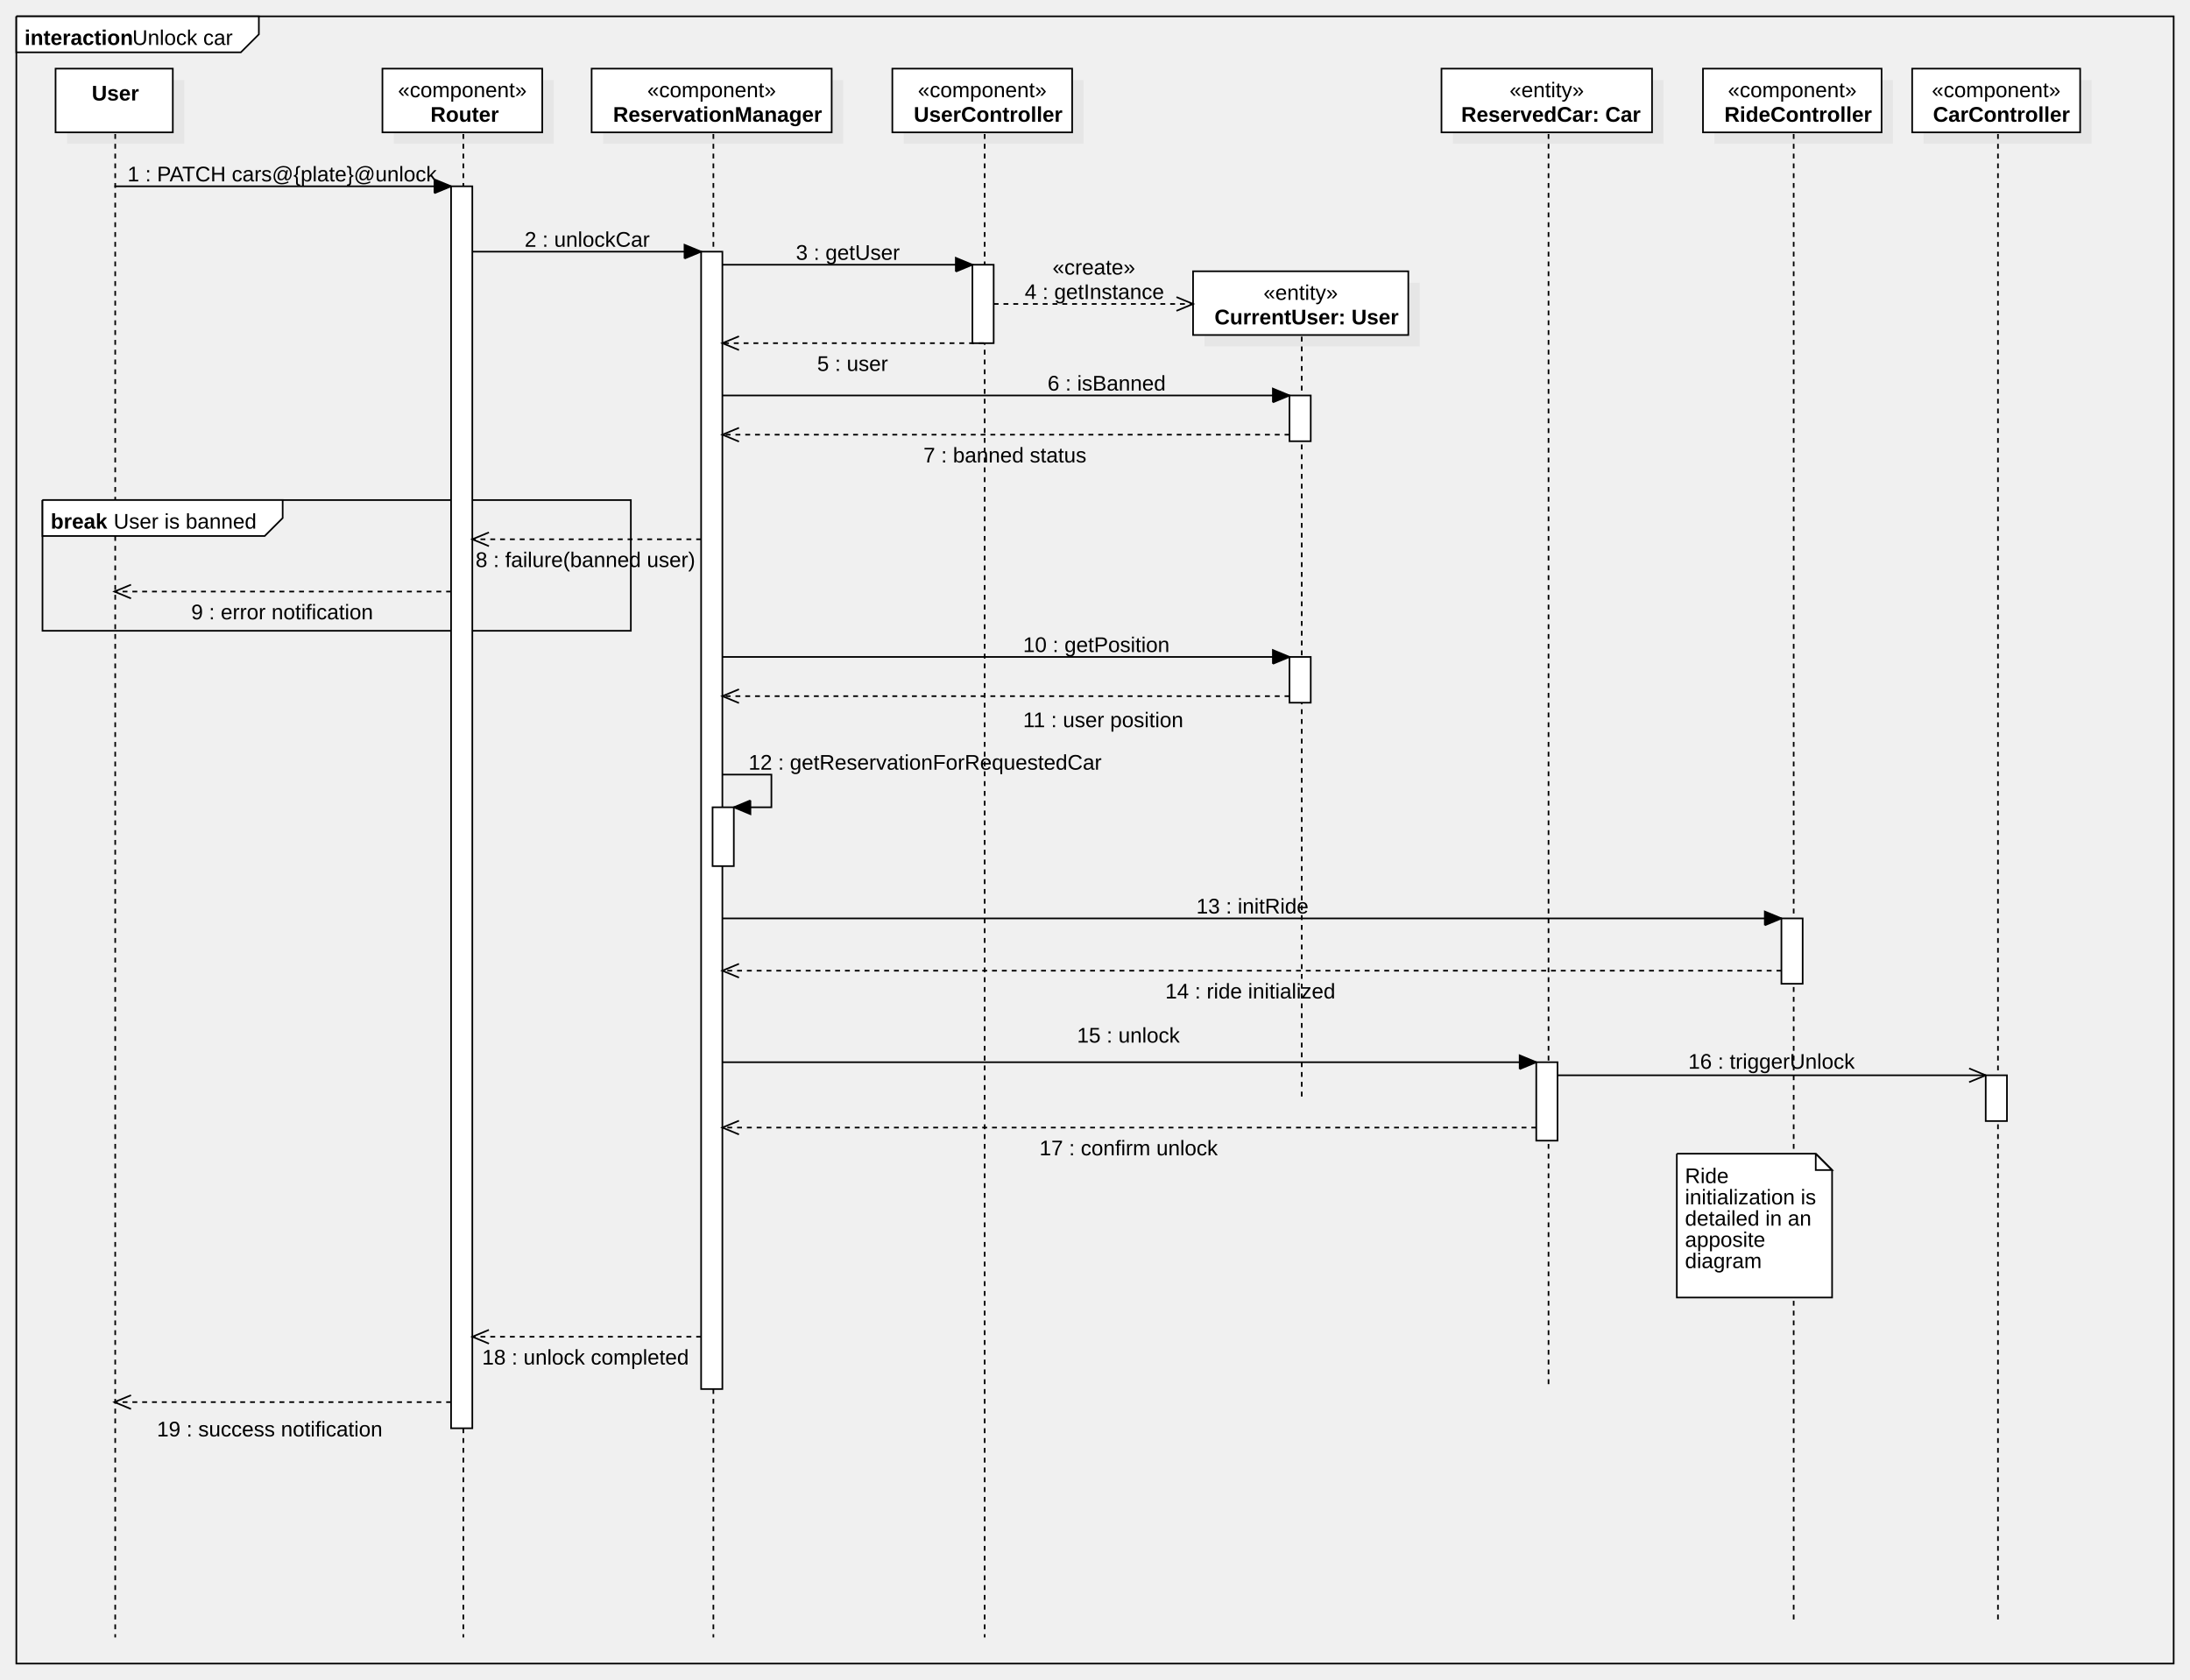
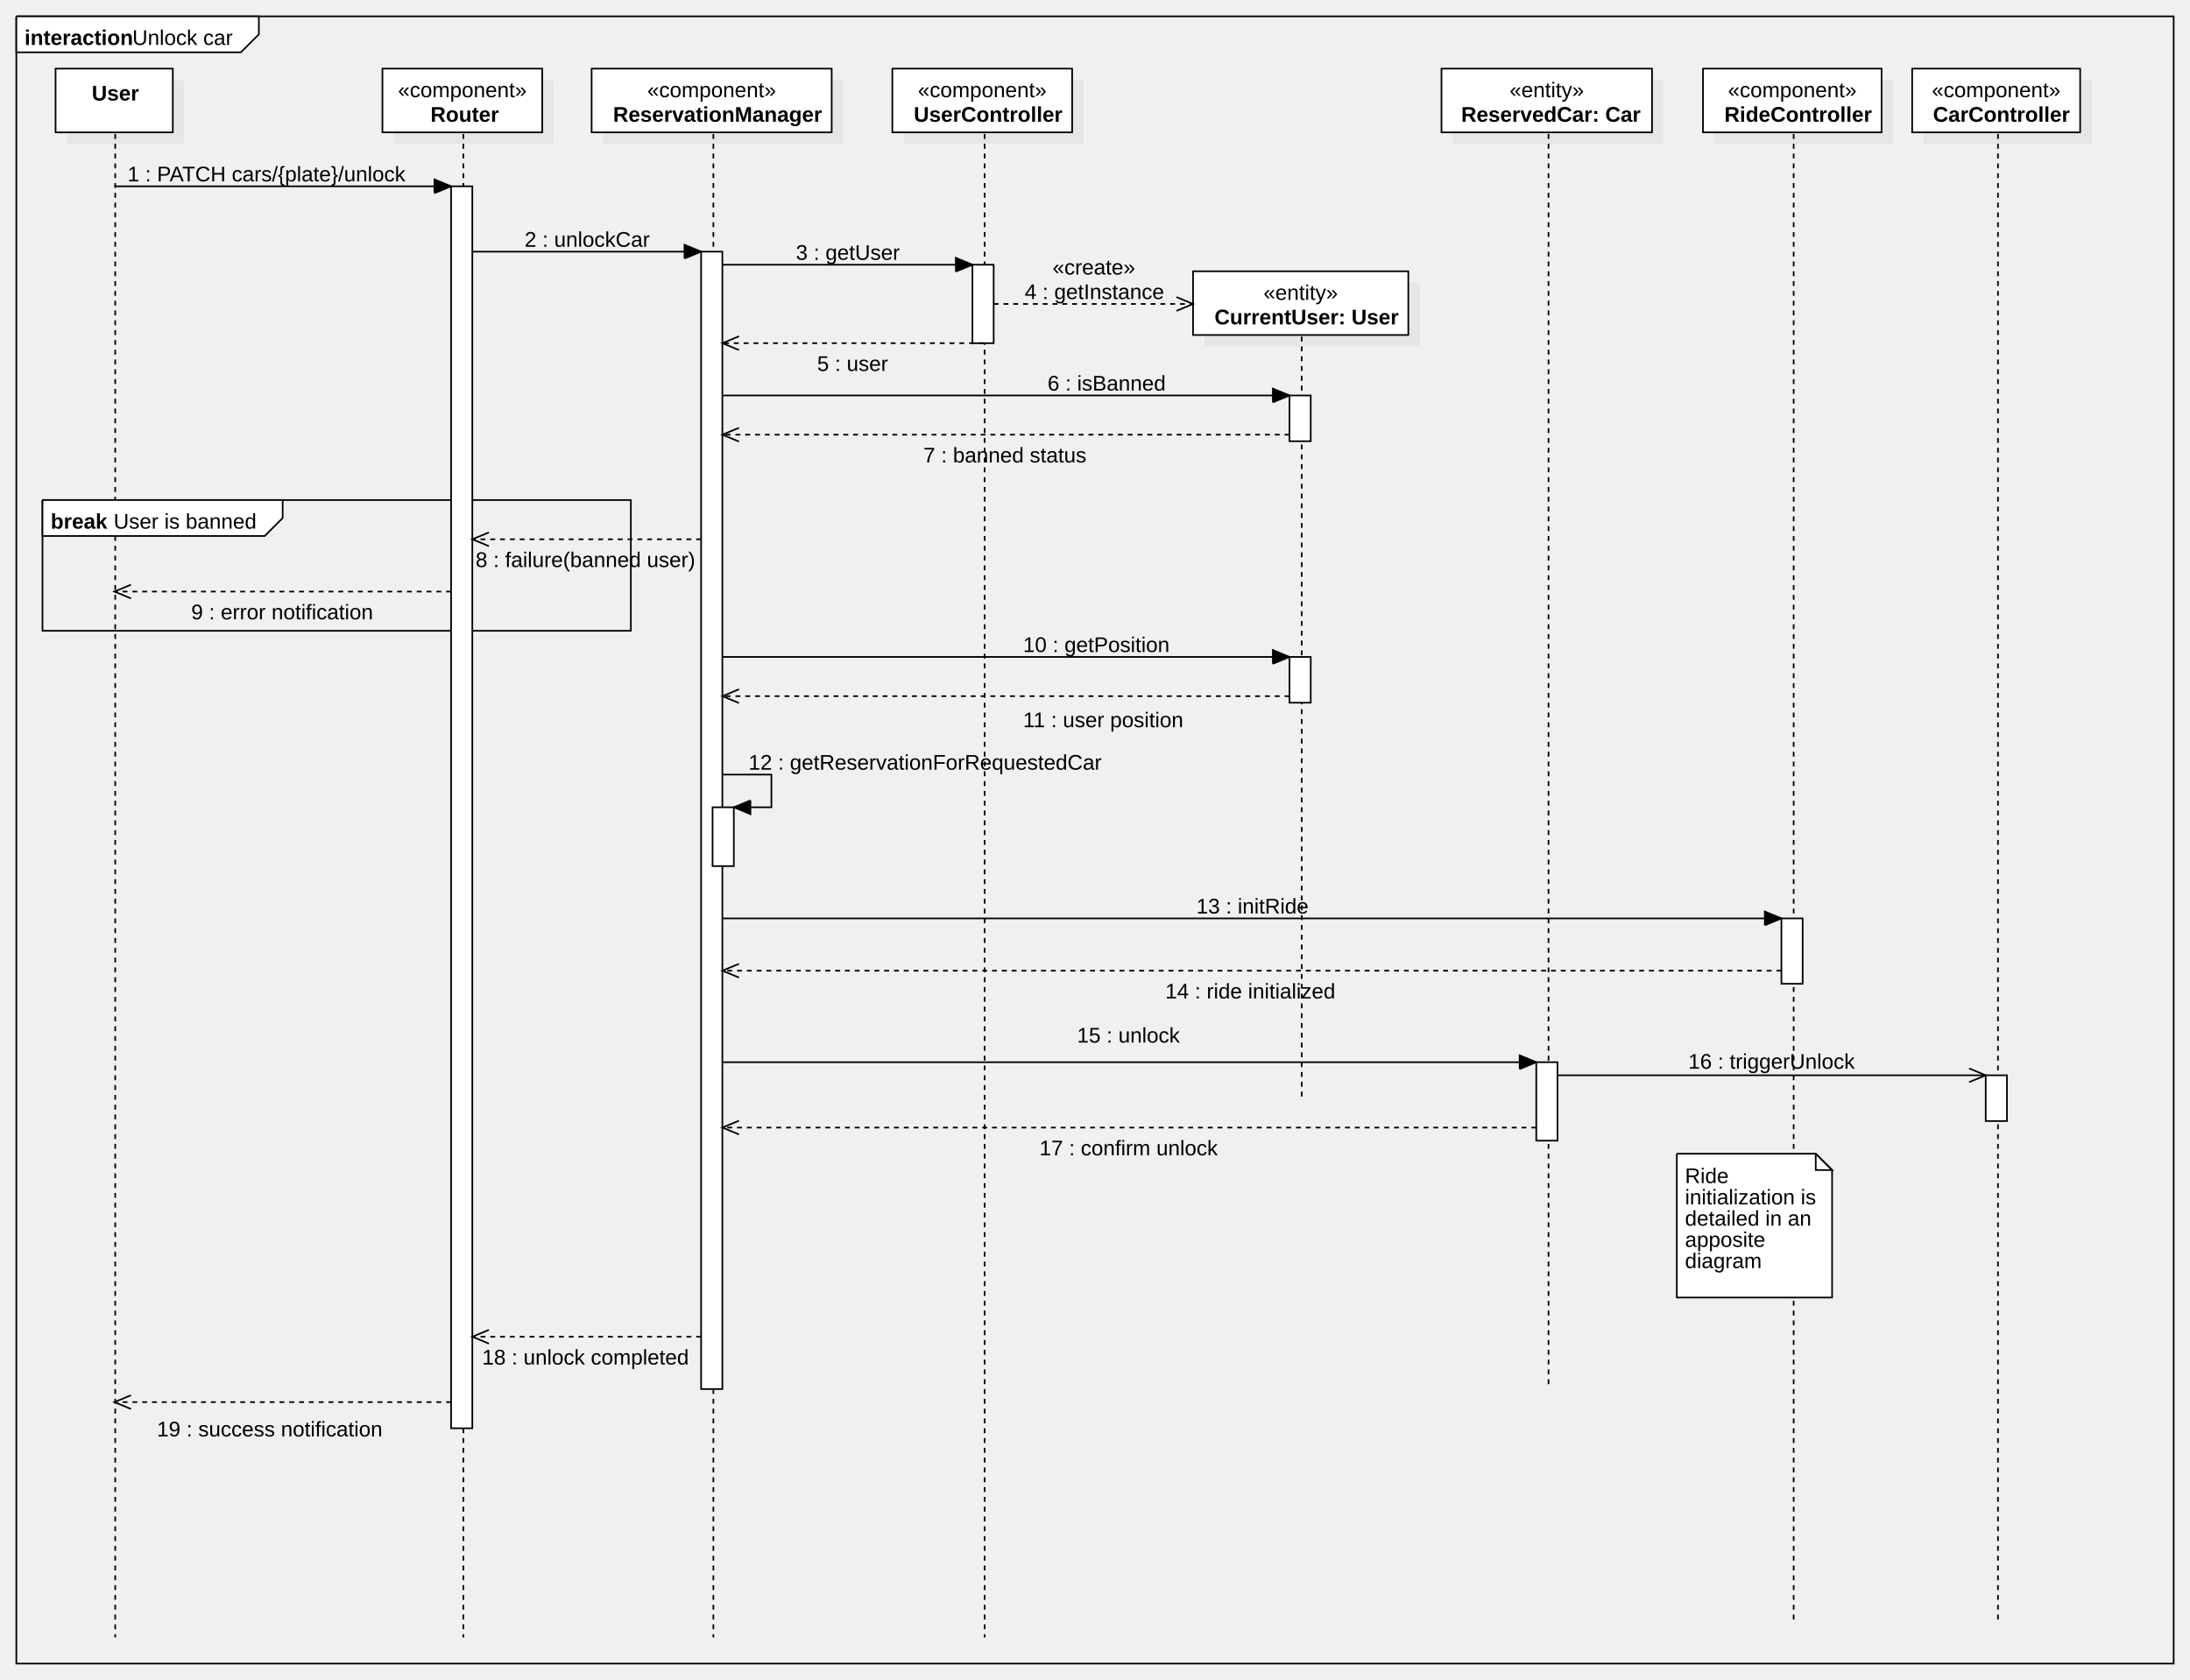
<svg xmlns="http://www.w3.org/2000/svg" version="1.1" width="1340" height="1028">
  <defs />
  <g>
    <g transform="translate(2,2) scale(1,1)">
      <path fill="none" stroke="#000000" d="M 8 8 L 1328 8 L 1328 1016 L 8 1016 L 8 8" stroke-miterlimit="10" />
    </g>
    <g transform="translate(2,2) scale(1,1)">
      <path fill="#ffffff" stroke="none" d="M 8 8 L 8 30 L 145.386 30 L 156.386 19 L 156.386 8 L 8 8" />
    </g>
    <g transform="translate(2,2) scale(1,1)">
      <path fill="none" stroke="#000000" d="M 8 8 L 8 30 L 145.386 30 L 156.386 19 L 156.386 8 L 8 8 L 8 8" stroke-miterlimit="10" />
    </g>
    <g transform="translate(2,2) scale(1,1)">
      <g>
        <path fill="none" stroke="none" />
        <text fill="#000000" stroke="none" font-family="Arial" font-size="13px" font-style="normal" font-weight="normal" text-decoration="none" x="78.979" y="25.5">Unlock car</text>
      </g>
    </g>
    <g transform="translate(2,2) scale(1,1)">
      <g>
        <path fill="none" stroke="none" />
        <text fill="#000000" stroke="none" font-family="Arial" font-size="13px" font-style="normal" font-weight="bold" text-decoration="none" x="13" y="25.5">interaction</text>
      </g>
    </g>
    <g transform="translate(2,2) scale(1,1)">
      <rect fill="#C0C0C0" stroke="none" x="39" y="47" width="71.736" height="39" opacity="0.2" />
    </g>
    <g transform="translate(2,2) scale(1,1)">
      <rect fill="#ffffff" stroke="none" x="32" y="40" width="71.736" height="39" />
    </g>
    <g transform="translate(2,2) scale(1,1)">
      <path fill="none" stroke="#000000" d="M 32 40 L 103.736 40 L 103.736 79 L 32 79 L 32 40 Z Z" stroke-miterlimit="10" />
    </g>
    <g transform="translate(2,2) scale(1,1)">
      <g>
        <path fill="none" stroke="none" />
        <text fill="#000000" stroke="none" font-family="Arial" font-size="13px" font-style="normal" font-weight="bold" text-decoration="none" x="54.145" y="59.5">User</text>
      </g>
    </g>
    <g transform="translate(2,2) scale(1,1)">
      <path fill="none" stroke="#000000" d="M 68.5 80 L 68.5 1000" stroke-miterlimit="10" stroke-dasharray="3" />
    </g>
    <g transform="translate(2,2) scale(1,1)">
      <rect fill="#C0C0C0" stroke="none" x="367" y="47" width="146.88" height="39" opacity="0.2" />
    </g>
    <g transform="translate(2,2) scale(1,1)">
      <rect fill="#ffffff" stroke="none" x="360" y="40" width="146.88" height="39" />
    </g>
    <g transform="translate(2,2) scale(1,1)">
      <path fill="none" stroke="#000000" d="M 360 40 L 506.88 40 L 506.88 79 L 360 79 L 360 40 Z Z" stroke-miterlimit="10" />
    </g>
    <g transform="translate(2,2) scale(1,1)">
      <g>
        <path fill="none" stroke="none" />
        <text fill="#000000" stroke="none" font-family="Arial" font-size="13px" font-style="normal" font-weight="normal" text-decoration="none" x="394.05" y="57.5">«component»</text>
      </g>
    </g>
    <g transform="translate(2,2) scale(1,1)">
      <g>
        <path fill="none" stroke="none" />
        <text fill="#000000" stroke="none" font-family="Arial" font-size="13px" font-style="normal" font-weight="bold" text-decoration="none" x="373.102" y="72.5">ReservationManager</text>
      </g>
    </g>
    <g transform="translate(2,2) scale(1,1)">
      <path fill="none" stroke="#000000" d="M 434.5 80 L 434.5 1000" stroke-miterlimit="10" stroke-dasharray="3" />
    </g>
    <g transform="translate(2,2) scale(1,1)">
      <rect fill="#C0C0C0" stroke="none" x="551" y="47" width="110.019" height="39" opacity="0.2" />
    </g>
    <g transform="translate(2,2) scale(1,1)">
      <rect fill="#ffffff" stroke="none" x="544" y="40" width="110.019" height="39" />
    </g>
    <g transform="translate(2,2) scale(1,1)">
      <path fill="none" stroke="#000000" d="M 544 40 L 654.019 40 L 654.019 79 L 544 79 L 544 40 Z Z" stroke-miterlimit="10" />
    </g>
    <g transform="translate(2,2) scale(1,1)">
      <g>
        <path fill="none" stroke="none" />
        <text fill="#000000" stroke="none" font-family="Arial" font-size="13px" font-style="normal" font-weight="normal" text-decoration="none" x="559.619" y="57.5">«component»</text>
      </g>
    </g>
    <g transform="translate(2,2) scale(1,1)">
      <g>
        <path fill="none" stroke="none" />
        <text fill="#000000" stroke="none" font-family="Arial" font-size="13px" font-style="normal" font-weight="bold" text-decoration="none" x="557.109" y="72.5">UserController</text>
      </g>
    </g>
    <g transform="translate(2,2) scale(1,1)">
      <path fill="none" stroke="#000000" d="M 600.5 80 L 600.5 1000" stroke-miterlimit="10" stroke-dasharray="3" />
    </g>
    <g transform="translate(2,2) scale(1,1)">
      <rect fill="#C0C0C0" stroke="none" x="1175" y="47" width="102.789" height="39" opacity="0.2" />
    </g>
    <g transform="translate(2,2) scale(1,1)">
      <rect fill="#ffffff" stroke="none" x="1168" y="40" width="102.789" height="39" />
    </g>
    <g transform="translate(2,2) scale(1,1)">
      <path fill="none" stroke="#000000" d="M 1168 40 L 1270.789 40 L 1270.789 79 L 1168 79 L 1168 40 Z Z" stroke-miterlimit="10" />
    </g>
    <g transform="translate(2,2) scale(1,1)">
      <g>
        <path fill="none" stroke="none" />
        <text fill="#000000" stroke="none" font-family="Arial" font-size="13px" font-style="normal" font-weight="normal" text-decoration="none" x="1180.004" y="57.5">«component»</text>
      </g>
    </g>
    <g transform="translate(2,2) scale(1,1)">
      <g>
        <path fill="none" stroke="none" />
        <text fill="#000000" stroke="none" font-family="Arial" font-size="13px" font-style="normal" font-weight="bold" text-decoration="none" x="1180.744" y="72.5">CarController</text>
      </g>
    </g>
    <g transform="translate(2,2) scale(1,1)">
      <path fill="none" stroke="#000000" d="M 1220.5 80 L 1220.5 992" stroke-miterlimit="10" stroke-dasharray="3" />
    </g>
    <g transform="translate(2,2) scale(1,1)">
      <rect fill="#C0C0C0" stroke="none" x="239" y="47" width="97.781" height="39" opacity="0.2" />
    </g>
    <g transform="translate(2,2) scale(1,1)">
      <rect fill="#ffffff" stroke="none" x="232" y="40" width="97.781" height="39" />
    </g>
    <g transform="translate(2,2) scale(1,1)">
      <path fill="none" stroke="#000000" d="M 232 40 L 329.781 40 L 329.781 79 L 232 79 L 232 40 Z Z" stroke-miterlimit="10" />
    </g>
    <g transform="translate(2,2) scale(1,1)">
      <g>
        <path fill="none" stroke="none" />
        <text fill="#000000" stroke="none" font-family="Arial" font-size="13px" font-style="normal" font-weight="normal" text-decoration="none" x="241.5" y="57.5">«component»</text>
      </g>
    </g>
    <g transform="translate(2,2) scale(1,1)">
      <g>
        <path fill="none" stroke="none" />
        <text fill="#000000" stroke="none" font-family="Arial" font-size="13px" font-style="normal" font-weight="bold" text-decoration="none" x="261.381" y="72.5">Router</text>
      </g>
    </g>
    <g transform="translate(2,2) scale(1,1)">
      <path fill="none" stroke="#000000" d="M 281.5 80 L 281.5 1000" stroke-miterlimit="10" stroke-dasharray="3" />
    </g>
    <g transform="translate(2,2) scale(1,1)">
      <rect fill="#C0C0C0" stroke="none" x="735" y="171" width="131.703" height="39" opacity="0.2" />
    </g>
    <g transform="translate(2,2) scale(1,1)">
      <rect fill="#ffffff" stroke="none" x="728" y="164" width="131.703" height="39" />
    </g>
    <g transform="translate(2,2) scale(1,1)">
      <path fill="none" stroke="#000000" d="M 728 164 L 859.703 164 L 859.703 203 L 728 203 L 728 164 Z Z" stroke-miterlimit="10" />
    </g>
    <g transform="translate(2,2) scale(1,1)">
      <g>
        <path fill="none" stroke="none" />
        <text fill="#000000" stroke="none" font-family="Arial" font-size="13px" font-style="normal" font-weight="normal" text-decoration="none" x="771.085" y="181.5">«entity»</text>
      </g>
    </g>
    <g transform="translate(2,2) scale(1,1)">
      <g>
        <path fill="none" stroke="none" />
        <text fill="#000000" stroke="none" font-family="Arial" font-size="13px" font-style="normal" font-weight="bold" text-decoration="none" x="741.118" y="196.5">CurrentUser: User</text>
      </g>
    </g>
    <g transform="translate(2,2) scale(1,1)">
      <path fill="none" stroke="#000000" d="M 794.5 204 L 794.5 672" stroke-miterlimit="10" stroke-dasharray="3" />
    </g>
    <g transform="translate(2,2) scale(1,1)">
      <path fill="none" stroke="#000000" d="M 24 304 L 384 304 L 384 384 L 24 384 L 24 304" stroke-miterlimit="10" />
    </g>
    <g transform="translate(2,2) scale(1,1)">
      <path fill="#ffffff" stroke="none" d="M 24 304 L 24 326 L 159.958 326 L 170.958 315 L 170.958 304 L 24 304" />
    </g>
    <g transform="translate(2,2) scale(1,1)">
      <path fill="none" stroke="#000000" d="M 24 304 L 24 326 L 159.958 326 L 170.958 315 L 170.958 304 L 24 304 L 24 304" stroke-miterlimit="10" />
    </g>
    <g transform="translate(2,2) scale(1,1)">
      <g>
        <path fill="none" stroke="none" />
        <text fill="#000000" stroke="none" font-family="Arial" font-size="13px" font-style="normal" font-weight="normal" text-decoration="none" x="67.519" y="321.5">User is banned</text>
      </g>
    </g>
    <g transform="translate(2,2) scale(1,1)">
      <g>
        <path fill="none" stroke="none" />
        <text fill="#000000" stroke="none" font-family="Arial" font-size="13px" font-style="normal" font-weight="bold" text-decoration="none" x="29" y="321.5">break</text>
      </g>
    </g>
    <g transform="translate(2,2) scale(1,1)">
      <rect fill="#C0C0C0" stroke="none" x="887" y="47" width="128.833" height="39" opacity="0.2" />
    </g>
    <g transform="translate(2,2) scale(1,1)">
      <rect fill="#ffffff" stroke="none" x="880" y="40" width="128.833" height="39" />
    </g>
    <g transform="translate(2,2) scale(1,1)">
      <path fill="none" stroke="#000000" d="M 880 40 L 1008.833 40 L 1008.833 79 L 880 79 L 880 40 Z Z" stroke-miterlimit="10" />
    </g>
    <g transform="translate(2,2) scale(1,1)">
      <g>
        <path fill="none" stroke="none" />
        <text fill="#000000" stroke="none" font-family="Arial" font-size="13px" font-style="normal" font-weight="normal" text-decoration="none" x="921.651" y="57.5">«entity»</text>
      </g>
    </g>
    <g transform="translate(2,2) scale(1,1)">
      <g>
        <path fill="none" stroke="none" />
        <text fill="#000000" stroke="none" font-family="Arial" font-size="13px" font-style="normal" font-weight="bold" text-decoration="none" x="892.039" y="72.5">ReservedCar: Car</text>
      </g>
    </g>
    <g transform="translate(2,2) scale(1,1)">
      <path fill="none" stroke="#000000" d="M 945.5 80 L 945.5 846" stroke-miterlimit="10" stroke-dasharray="3" />
    </g>
    <g transform="translate(2,2) scale(1,1)">
      <rect fill="#C0C0C0" stroke="none" x="1047" y="47" width="109.283" height="39" opacity="0.2" />
    </g>
    <g transform="translate(2,2) scale(1,1)">
      <rect fill="#ffffff" stroke="none" x="1040" y="40" width="109.283" height="39" />
    </g>
    <g transform="translate(2,2) scale(1,1)">
      <path fill="none" stroke="#000000" d="M 1040 40 L 1149.283 40 L 1149.283 79 L 1040 79 L 1040 40 Z Z" stroke-miterlimit="10" />
    </g>
    <g transform="translate(2,2) scale(1,1)">
      <g>
        <path fill="none" stroke="none" />
        <text fill="#000000" stroke="none" font-family="Arial" font-size="13px" font-style="normal" font-weight="normal" text-decoration="none" x="1055.251" y="57.5">«component»</text>
      </g>
    </g>
    <g transform="translate(2,2) scale(1,1)">
      <g>
        <path fill="none" stroke="none" />
        <text fill="#000000" stroke="none" font-family="Arial" font-size="13px" font-style="normal" font-weight="bold" text-decoration="none" x="1053.096" y="72.5">RideController</text>
      </g>
    </g>
    <g transform="translate(2,2) scale(1,1)">
      <path fill="none" stroke="#000000" d="M 1095.5 80 L 1095.5 992" stroke-miterlimit="10" stroke-dasharray="3" />
    </g>
    <g transform="translate(2,2) scale(1,1)">
      <path fill="#ffffff" stroke="none" d="M 1024 704 L 1109 704 L 1119 714 L 1119 792 L 1024 792 L 1024 704" />
    </g>
    <g transform="translate(2,2) scale(1,1)">
      <path fill="none" stroke="#000000" d="M 1024 704 L 1109 704 L 1119 714 L 1119 792 L 1024 792 L 1024 704 L 1024 704" stroke-miterlimit="10" />
    </g>
    <g transform="translate(2,2) scale(1,1)">
      <path fill="none" stroke="#000000" d="M 1109 704 L 1109 714 L 1119 714 L 1109 704" stroke-miterlimit="10" />
    </g>
    <g transform="translate(2,2) scale(1,1)">
      <g>
        <path fill="none" stroke="none" />
        <text fill="#000000" stroke="none" font-family="Arial" font-size="13px" font-style="normal" font-weight="normal" text-decoration="none" x="1029" y="722">Ride</text>
        <text fill="#000000" stroke="none" font-family="Arial" font-size="13px" font-style="normal" font-weight="normal" text-decoration="none" x="1029" y="735">initialization is</text>
        <text fill="#000000" stroke="none" font-family="Arial" font-size="13px" font-style="normal" font-weight="normal" text-decoration="none" x="1029" y="748">detailed in an</text>
        <text fill="#000000" stroke="none" font-family="Arial" font-size="13px" font-style="normal" font-weight="normal" text-decoration="none" x="1029" y="761">apposite</text>
        <text fill="#000000" stroke="none" font-family="Arial" font-size="13px" font-style="normal" font-weight="normal" text-decoration="none" x="1029" y="774">diagram</text>
      </g>
    </g>
    <g transform="translate(2,2) scale(1,1)">
      <path fill="none" stroke="#000000" d="M 68 112 L 274 112" stroke-miterlimit="10" />
    </g>
    <g transform="translate(2,2) scale(1,1)">
      <path fill="#000000" stroke="none" d="M 263.837 116.21 L 274 112 L 263.837 107.79" />
    </g>
    <g transform="translate(2,2) scale(1,1)">
      <path fill="none" stroke="#000000" d="M 263.837 116.21 L 274 112 L 263.837 107.79 L 263.837 116.21" stroke-miterlimit="10" />
    </g>
    <g transform="translate(2,2) scale(1,1)">
      <g>
        <path fill="none" stroke="none" />
-         <text fill="#000000" stroke="none" font-family="Arial" font-size="13px" font-style="normal" font-weight="normal" text-decoration="none" x="76" y="109">1 : PATCH cars@{plate}@unlock</text>
+         <text fill="#000000" stroke="none" font-family="Arial" font-size="13px" font-style="normal" font-weight="normal" text-decoration="none" x="76" y="109">1 : PATCH cars/{plate}/unlock</text>
      </g>
    </g>
    <g transform="translate(2,2) scale(1,1)">
      <rect fill="#ffffff" stroke="none" x="274" y="112" width="13" height="760" />
    </g>
    <g transform="translate(2,2) scale(1,1)">
      <path fill="none" stroke="#000000" d="M 274 112 L 287 112 L 287 872 L 274 872 L 274 112 Z Z" stroke-miterlimit="10" />
    </g>
    <g transform="translate(2,2) scale(1,1)">
      <path fill="none" stroke="#000000" d="M 287 152 L 427 152" stroke-miterlimit="10" />
    </g>
    <g transform="translate(2,2) scale(1,1)">
      <path fill="#000000" stroke="none" d="M 416.837 156.21 L 427 152 L 416.837 147.79" />
    </g>
    <g transform="translate(2,2) scale(1,1)">
      <path fill="none" stroke="#000000" d="M 416.837 156.21 L 427 152 L 416.837 147.79 L 416.837 156.21" stroke-miterlimit="10" />
    </g>
    <g transform="translate(2,2) scale(1,1)">
      <g>
        <path fill="none" stroke="none" />
        <text fill="#000000" stroke="none" font-family="Arial" font-size="13px" font-style="normal" font-weight="normal" text-decoration="none" x="319" y="149">2 : unlockCar</text>
      </g>
    </g>
    <g transform="translate(2,2) scale(1,1)">
      <rect fill="#ffffff" stroke="none" x="427" y="152" width="13" height="696" />
    </g>
    <g transform="translate(2,2) scale(1,1)">
      <path fill="none" stroke="#000000" d="M 427 152 L 440 152 L 440 848 L 427 848 L 427 152 Z Z" stroke-miterlimit="10" />
    </g>
    <g transform="translate(2,2) scale(1,1)">
      <path fill="none" stroke="#000000" d="M 440 160 L 593 160" stroke-miterlimit="10" />
    </g>
    <g transform="translate(2,2) scale(1,1)">
      <path fill="#000000" stroke="none" d="M 582.837 164.21 L 593 160 L 582.837 155.79" />
    </g>
    <g transform="translate(2,2) scale(1,1)">
      <path fill="none" stroke="#000000" d="M 582.837 164.21 L 593 160 L 582.837 155.79 L 582.837 164.21" stroke-miterlimit="10" />
    </g>
    <g transform="translate(2,2) scale(1,1)">
      <g>
        <path fill="none" stroke="none" />
        <text fill="#000000" stroke="none" font-family="Arial" font-size="13px" font-style="normal" font-weight="normal" text-decoration="none" x="485" y="157">3 : getUser</text>
      </g>
    </g>
    <g transform="translate(2,2) scale(1,1)">
      <rect fill="#ffffff" stroke="none" x="593" y="160" width="13" height="48" />
    </g>
    <g transform="translate(2,2) scale(1,1)">
      <path fill="none" stroke="#000000" d="M 593 160 L 606 160 L 606 208 L 593 208 L 593 160 Z Z" stroke-miterlimit="10" />
    </g>
    <g transform="translate(2,2) scale(1,1)">
      <path fill="none" stroke="#000000" d="M 606 184 L 728 184" stroke-miterlimit="10" stroke-dasharray="3" />
    </g>
    <g transform="translate(2,2) scale(1,1)">
      <path fill="none" stroke="#000000" d="M 717.837 188.21 L 728 184 L 717.837 179.79" stroke-miterlimit="10" />
    </g>
    <g transform="translate(2,2) scale(1,1)">
      <g>
        <path fill="none" stroke="none" />
        <text fill="#000000" stroke="none" font-family="Arial" font-size="13px" font-style="normal" font-weight="normal" text-decoration="none" x="625" y="181">4 : getInstance</text>
      </g>
    </g>
    <g transform="translate(2,2) scale(1,1)">
      <g>
        <path fill="none" stroke="none" />
        <text fill="#000000" stroke="none" font-family="Arial" font-size="13px" font-style="normal" font-weight="normal" text-decoration="none" x="642" y="166">«create»</text>
      </g>
    </g>
    <g transform="translate(2,2) scale(1,1)">
      <path fill="none" stroke="#000000" d="M 600 208 L 440 208" stroke-miterlimit="10" stroke-dasharray="3" />
    </g>
    <g transform="translate(2,2) scale(1,1)">
      <path fill="none" stroke="#000000" d="M 450.163 203.79 L 440 208 L 450.163 212.21" stroke-miterlimit="10" />
    </g>
    <g transform="translate(2,2) scale(1,1)">
      <g>
        <path fill="none" stroke="none" />
        <text fill="#000000" stroke="none" font-family="Arial" font-size="13px" font-style="normal" font-weight="normal" text-decoration="none" x="498" y="225">5 : user</text>
      </g>
    </g>
    <g transform="translate(2,2) scale(1,1)">
      <path fill="none" stroke="#000000" d="M 440 240 L 787 240" stroke-miterlimit="10" />
    </g>
    <g transform="translate(2,2) scale(1,1)">
      <path fill="#000000" stroke="none" d="M 776.837 244.21 L 787 240 L 776.837 235.79" />
    </g>
    <g transform="translate(2,2) scale(1,1)">
      <path fill="none" stroke="#000000" d="M 776.837 244.21 L 787 240 L 776.837 235.79 L 776.837 244.21" stroke-miterlimit="10" />
    </g>
    <g transform="translate(2,2) scale(1,1)">
      <g>
        <path fill="none" stroke="none" />
        <text fill="#000000" stroke="none" font-family="Arial" font-size="13px" font-style="normal" font-weight="normal" text-decoration="none" x="639" y="237">6 : isBanned</text>
      </g>
    </g>
    <g transform="translate(2,2) scale(1,1)">
      <rect fill="#ffffff" stroke="none" x="787" y="240" width="13" height="28" />
    </g>
    <g transform="translate(2,2) scale(1,1)">
      <path fill="none" stroke="#000000" d="M 787 240 L 800 240 L 800 268 L 787 268 L 787 240 Z Z" stroke-miterlimit="10" />
    </g>
    <g transform="translate(2,2) scale(1,1)">
      <path fill="none" stroke="#000000" d="M 787 264 L 440 264" stroke-miterlimit="10" stroke-dasharray="3" />
    </g>
    <g transform="translate(2,2) scale(1,1)">
      <path fill="none" stroke="#000000" d="M 450.163 259.79 L 440 264 L 450.163 268.21" stroke-miterlimit="10" />
    </g>
    <g transform="translate(2,2) scale(1,1)">
      <g>
        <path fill="none" stroke="none" />
        <text fill="#000000" stroke="none" font-family="Arial" font-size="13px" font-style="normal" font-weight="normal" text-decoration="none" x="563" y="281">7 : banned status</text>
      </g>
    </g>
    <g transform="translate(2,2) scale(1,1)">
      <path fill="none" stroke="#000000" d="M 427 328 L 287 328" stroke-miterlimit="10" stroke-dasharray="3" />
    </g>
    <g transform="translate(2,2) scale(1,1)">
      <path fill="none" stroke="#000000" d="M 297.163 323.79 L 287 328 L 297.163 332.21" stroke-miterlimit="10" />
    </g>
    <g transform="translate(2,2) scale(1,1)">
      <g>
        <path fill="none" stroke="none" />
        <text fill="#000000" stroke="none" font-family="Arial" font-size="13px" font-style="normal" font-weight="normal" text-decoration="none" x="289" y="345">8 : failure(banned user)</text>
      </g>
    </g>
    <g transform="translate(2,2) scale(1,1)">
      <path fill="none" stroke="#000000" d="M 274 360 L 68 360" stroke-miterlimit="10" stroke-dasharray="3" />
    </g>
    <g transform="translate(2,2) scale(1,1)">
      <path fill="none" stroke="#000000" d="M 78.163 355.79 L 68 360 L 78.163 364.21" stroke-miterlimit="10" />
    </g>
    <g transform="translate(2,2) scale(1,1)">
      <g>
        <path fill="none" stroke="none" />
        <text fill="#000000" stroke="none" font-family="Arial" font-size="13px" font-style="normal" font-weight="normal" text-decoration="none" x="115" y="377">9 : error notification</text>
      </g>
    </g>
    <g transform="translate(2,2) scale(1,1)">
      <path fill="none" stroke="#000000" d="M 440 400 L 787 400" stroke-miterlimit="10" />
    </g>
    <g transform="translate(2,2) scale(1,1)">
      <path fill="#000000" stroke="none" d="M 776.837 404.21 L 787 400 L 776.837 395.79" />
    </g>
    <g transform="translate(2,2) scale(1,1)">
      <path fill="none" stroke="#000000" d="M 776.837 404.21 L 787 400 L 776.837 395.79 L 776.837 404.21" stroke-miterlimit="10" />
    </g>
    <g transform="translate(2,2) scale(1,1)">
      <g>
        <path fill="none" stroke="none" />
        <text fill="#000000" stroke="none" font-family="Arial" font-size="13px" font-style="normal" font-weight="normal" text-decoration="none" x="624" y="397">10 : getPosition</text>
      </g>
    </g>
    <g transform="translate(2,2) scale(1,1)">
      <rect fill="#ffffff" stroke="none" x="787" y="400" width="13" height="28" />
    </g>
    <g transform="translate(2,2) scale(1,1)">
      <path fill="none" stroke="#000000" d="M 787 400 L 800 400 L 800 428 L 787 428 L 787 400 Z Z" stroke-miterlimit="10" />
    </g>
    <g transform="translate(2,2) scale(1,1)">
      <path fill="none" stroke="#000000" d="M 787 424 L 440 424" stroke-miterlimit="10" stroke-dasharray="3" />
    </g>
    <g transform="translate(2,2) scale(1,1)">
      <path fill="none" stroke="#000000" d="M 450.163 419.79 L 440 424 L 450.163 428.21" stroke-miterlimit="10" />
    </g>
    <g transform="translate(2,2) scale(1,1)">
      <g>
        <path fill="none" stroke="none" />
        <text fill="#000000" stroke="none" font-family="Arial" font-size="13px" font-style="normal" font-weight="normal" text-decoration="none" x="624" y="443">11 : user position</text>
      </g>
    </g>
    <g transform="translate(2,2) scale(1,1)">
      <path fill="none" stroke="#000000" d="M 440 472 L 470 472 L 470 492 L 447 492" stroke-miterlimit="10" />
    </g>
    <g transform="translate(2,2) scale(1,1)">
      <path fill="#000000" stroke="none" d="M 457.163 487.79 L 447 492 L 457.163 496.21" />
    </g>
    <g transform="translate(2,2) scale(1,1)">
      <path fill="none" stroke="#000000" d="M 457.163 487.79 L 447 492 L 457.163 496.21 L 457.163 487.79" stroke-miterlimit="10" />
    </g>
    <g transform="translate(2,2) scale(1,1)">
      <g>
        <path fill="none" stroke="none" />
        <text fill="#000000" stroke="none" font-family="Arial" font-size="13px" font-style="normal" font-weight="normal" text-decoration="none" x="456" y="469">12 : getReservationForRequestedCar</text>
      </g>
    </g>
    <g transform="translate(2,2) scale(1,1)">
      <rect fill="#ffffff" stroke="none" x="434" y="492" width="13" height="36" />
    </g>
    <g transform="translate(2,2) scale(1,1)">
      <path fill="none" stroke="#000000" d="M 434 492 L 447 492 L 447 528 L 434 528 L 434 492 Z Z" stroke-miterlimit="10" />
    </g>
    <g transform="translate(2,2) scale(1,1)">
      <path fill="none" stroke="#000000" d="M 440 560 L 1088 560" stroke-miterlimit="10" />
    </g>
    <g transform="translate(2,2) scale(1,1)">
      <path fill="#000000" stroke="none" d="M 1077.837 564.21 L 1088 560 L 1077.837 555.79" />
    </g>
    <g transform="translate(2,2) scale(1,1)">
      <path fill="none" stroke="#000000" d="M 1077.837 564.21 L 1088 560 L 1077.837 555.79 L 1077.837 564.21" stroke-miterlimit="10" />
    </g>
    <g transform="translate(2,2) scale(1,1)">
      <g>
        <path fill="none" stroke="none" />
        <text fill="#000000" stroke="none" font-family="Arial" font-size="13px" font-style="normal" font-weight="normal" text-decoration="none" x="730" y="557">13 : initRide</text>
      </g>
    </g>
    <g transform="translate(2,2) scale(1,1)">
      <rect fill="#ffffff" stroke="none" x="1088" y="560" width="13" height="40" />
    </g>
    <g transform="translate(2,2) scale(1,1)">
      <path fill="none" stroke="#000000" d="M 1088 560 L 1101 560 L 1101 600 L 1088 600 L 1088 560 Z Z" stroke-miterlimit="10" />
    </g>
    <g transform="translate(2,2) scale(1,1)">
      <path fill="none" stroke="#000000" d="M 1088 592 L 440 592" stroke-miterlimit="10" stroke-dasharray="3" />
    </g>
    <g transform="translate(2,2) scale(1,1)">
      <path fill="none" stroke="#000000" d="M 450.163 587.79 L 440 592 L 450.163 596.21" stroke-miterlimit="10" />
    </g>
    <g transform="translate(2,2) scale(1,1)">
      <g>
        <path fill="none" stroke="none" />
        <text fill="#000000" stroke="none" font-family="Arial" font-size="13px" font-style="normal" font-weight="normal" text-decoration="none" x="711" y="609">14 : ride initialized</text>
      </g>
    </g>
    <g transform="translate(2,2) scale(1,1)">
      <path fill="none" stroke="#000000" d="M 440 648 L 938 648" stroke-miterlimit="10" />
    </g>
    <g transform="translate(2,2) scale(1,1)">
      <path fill="#000000" stroke="none" d="M 927.837 652.21 L 938 648 L 927.837 643.79" />
    </g>
    <g transform="translate(2,2) scale(1,1)">
      <path fill="none" stroke="#000000" d="M 927.837 652.21 L 938 648 L 927.837 643.79 L 927.837 652.21" stroke-miterlimit="10" />
    </g>
    <g transform="translate(2,2) scale(1,1)">
      <g>
        <path fill="none" stroke="none" />
        <text fill="#000000" stroke="none" font-family="Arial" font-size="13px" font-style="normal" font-weight="normal" text-decoration="none" x="657" y="636">15 : unlock</text>
      </g>
    </g>
    <g transform="translate(2,2) scale(1,1)">
      <rect fill="#ffffff" stroke="none" x="938" y="648" width="13" height="48" />
    </g>
    <g transform="translate(2,2) scale(1,1)">
      <path fill="none" stroke="#000000" d="M 938 648 L 951 648 L 951 696 L 938 696 L 938 648 Z Z" stroke-miterlimit="10" />
    </g>
    <g transform="translate(2,2) scale(1,1)">
      <path fill="none" stroke="#000000" d="M 951 656 L 1213 656" stroke-miterlimit="10" />
    </g>
    <g transform="translate(2,2) scale(1,1)">
      <path fill="none" stroke="#000000" d="M 1202.837 660.21 L 1213 656 L 1202.837 651.79" stroke-miterlimit="10" />
    </g>
    <g transform="translate(2,2) scale(1,1)">
      <g>
        <path fill="none" stroke="none" />
        <text fill="#000000" stroke="none" font-family="Arial" font-size="13px" font-style="normal" font-weight="normal" text-decoration="none" x="1031" y="652">16 : triggerUnlock</text>
      </g>
    </g>
    <g transform="translate(2,2) scale(1,1)">
      <rect fill="#ffffff" stroke="none" x="1213" y="656" width="13" height="28" />
    </g>
    <g transform="translate(2,2) scale(1,1)">
      <path fill="none" stroke="#000000" d="M 1213 656 L 1226 656 L 1226 684 L 1213 684 L 1213 656 Z Z" stroke-miterlimit="10" />
    </g>
    <g transform="translate(2,2) scale(1,1)">
      <path fill="none" stroke="#000000" d="M 938 688 L 440 688" stroke-miterlimit="10" stroke-dasharray="3" />
    </g>
    <g transform="translate(2,2) scale(1,1)">
      <path fill="none" stroke="#000000" d="M 450.163 683.79 L 440 688 L 450.163 692.21" stroke-miterlimit="10" />
    </g>
    <g transform="translate(2,2) scale(1,1)">
      <g>
        <path fill="none" stroke="none" />
        <text fill="#000000" stroke="none" font-family="Arial" font-size="13px" font-style="normal" font-weight="normal" text-decoration="none" x="634" y="705">17 : confirm unlock</text>
      </g>
    </g>
    <g transform="translate(2,2) scale(1,1)">
      <path fill="none" stroke="#000000" d="M 427 816 L 287 816" stroke-miterlimit="10" stroke-dasharray="3" />
    </g>
    <g transform="translate(2,2) scale(1,1)">
      <path fill="none" stroke="#000000" d="M 297.163 811.79 L 287 816 L 297.163 820.21" stroke-miterlimit="10" />
    </g>
    <g transform="translate(2,2) scale(1,1)">
      <g>
        <path fill="none" stroke="none" />
        <text fill="#000000" stroke="none" font-family="Arial" font-size="13px" font-style="normal" font-weight="normal" text-decoration="none" x="293" y="833">18 : unlock completed</text>
      </g>
    </g>
    <g transform="translate(2,2) scale(1,1)">
      <path fill="none" stroke="#000000" d="M 274 856 L 68 856" stroke-miterlimit="10" stroke-dasharray="3" />
    </g>
    <g transform="translate(2,2) scale(1,1)">
      <path fill="none" stroke="#000000" d="M 78.163 851.79 L 68 856 L 78.163 860.21" stroke-miterlimit="10" />
    </g>
    <g transform="translate(2,2) scale(1,1)">
      <g>
        <path fill="none" stroke="none" />
        <text fill="#000000" stroke="none" font-family="Arial" font-size="13px" font-style="normal" font-weight="normal" text-decoration="none" x="94" y="877">19 : success notification</text>
      </g>
    </g>
  </g>
</svg>
